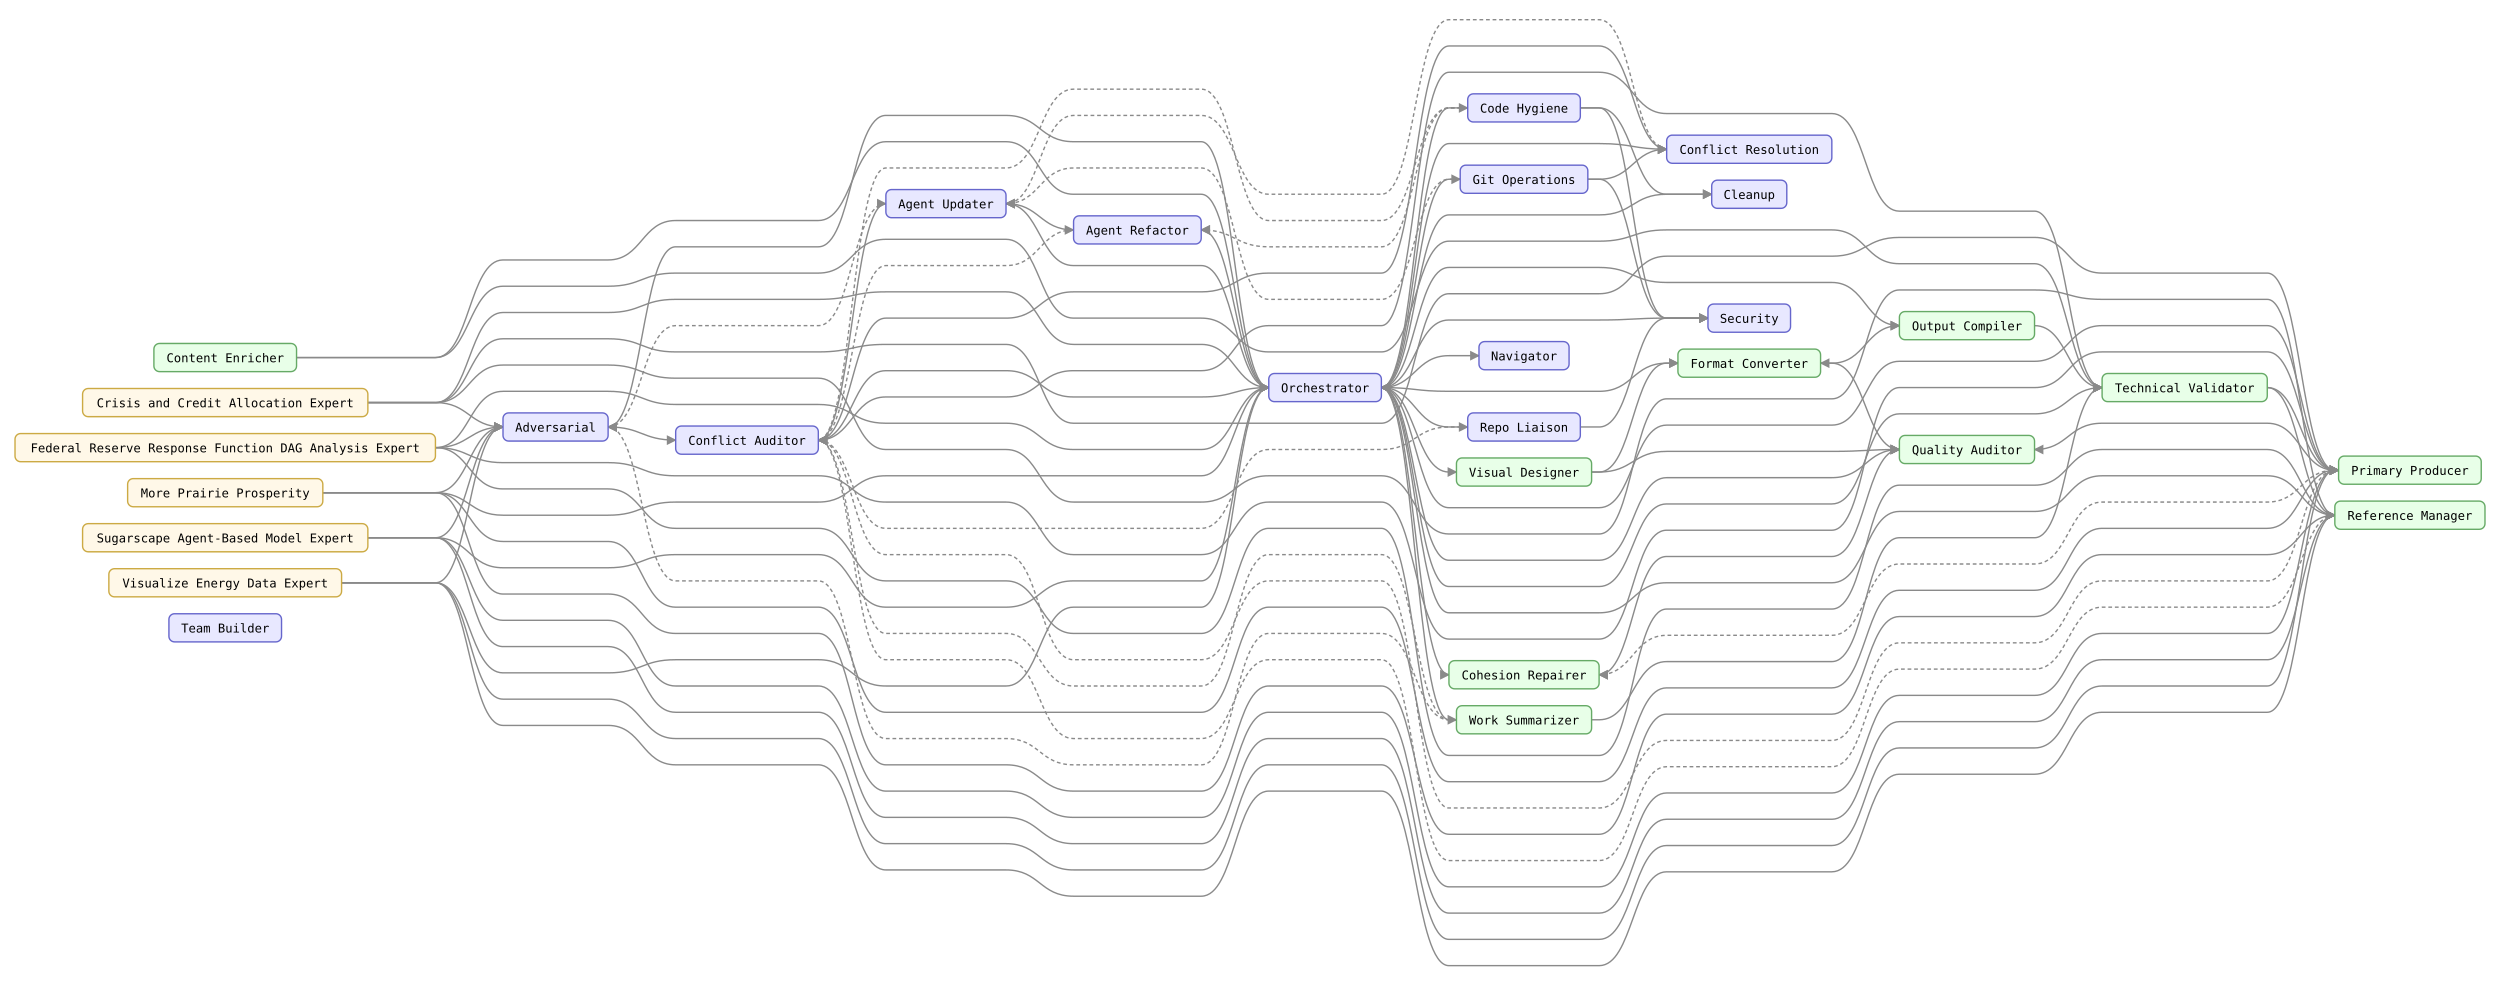
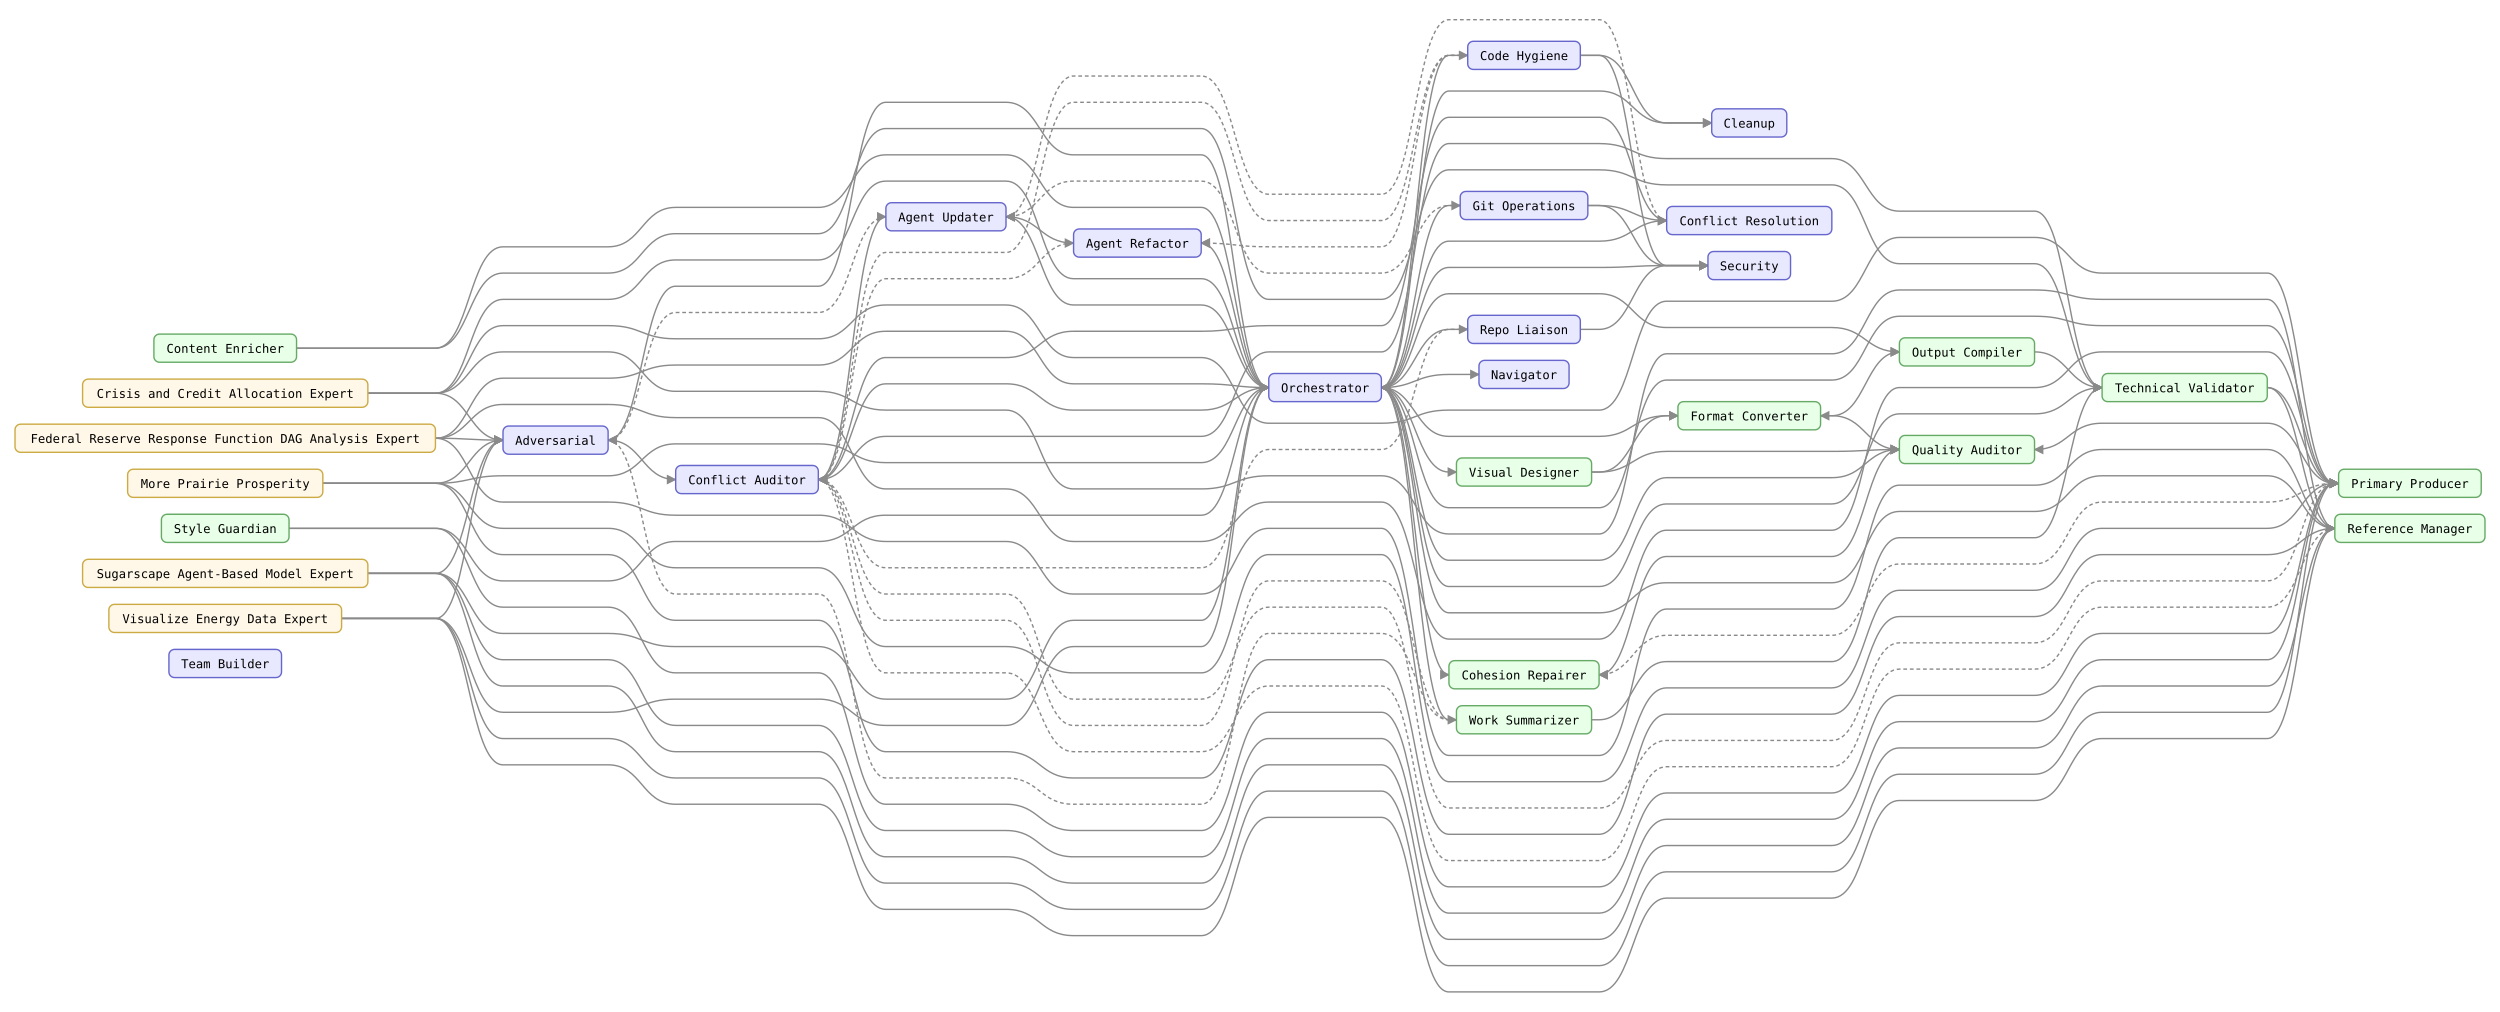
- <svg xmlns="http://www.w3.org/2000/svg" viewBox="0 0 2664 1050" width="2664" height="1050" font-family="monospace">
+ <svg xmlns="http://www.w3.org/2000/svg" viewBox="0 0 2664 1078" width="2664" height="1078" font-family="monospace">
  <defs>
    <marker id="arrow" viewBox="0 0 10 10" refX="9" refY="5" markerWidth="7" markerHeight="7" orient="auto-start-reverse">
      <polygon points="0,0 10,5 0,10" fill="#8a8a8a" />
    </marker>
  </defs>
-   <path d="M648,455 C684,455 684,469 720,469" fill="none" stroke="#8a8a8a" stroke-width="1.5" marker-end="url(#arrow)" />
-   <path d="M648,455 C684,455 684,263 720,263 L872,263 C908,263 908,123 944,123 L1072,123 C1108,123 1108,151 1144,151 L1280,151 C1316,151 1316,413 1352,413" fill="none" stroke="#8a8a8a" stroke-width="1.5" marker-start="url(#arrow)" marker-end="url(#arrow)" />
-   <path d="M1144,245 C1108,245 1108,283 1072,283 L944,283 C908,283 908,469 872,469" fill="none" stroke="#8a8a8a" stroke-width="1.5" stroke-dasharray="4,3" marker-end="url(#arrow)" />
-   <path d="M1280,245 C1316,245 1316,413 1352,413" fill="none" stroke="#8a8a8a" stroke-width="1.5" marker-start="url(#arrow)" marker-end="url(#arrow)" />
-   <path d="M944,217 C908,217 908,347 872,347 L720,347 C684,347 684,455 648,455" fill="none" stroke="#8a8a8a" stroke-width="1.5" stroke-dasharray="4,3" marker-end="url(#arrow)" />
-   <path d="M1072,217 C1108,217 1108,245 1144,245" fill="none" stroke="#8a8a8a" stroke-width="1.5" marker-end="url(#arrow)" />
-   <path d="M944,217 C908,217 908,469 872,469" fill="none" stroke="#8a8a8a" stroke-width="1.5" marker-start="url(#arrow)" marker-end="url(#arrow)" />
-   <path d="M1072,217 C1108,217 1108,283 1144,283 L1280,283 C1316,283 1316,413 1352,413" fill="none" stroke="#8a8a8a" stroke-width="1.5" marker-start="url(#arrow)" marker-end="url(#arrow)" />
-   <path d="M1824,207 L1776,207 C1740,207 1740,229 1704,229 L1544,229 C1508,229 1508,413 1472,413" fill="none" stroke="#8a8a8a" stroke-width="1.5" marker-start="url(#arrow)" marker-end="url(#arrow)" />
-   <path d="M1564,115 L1544,115 C1508,115 1508,263 1472,263 L1352,263 C1316,263 1316,245 1280,245" fill="none" stroke="#8a8a8a" stroke-width="1.5" stroke-dasharray="4,3" marker-end="url(#arrow)" />
-   <path d="M1684,115 L1704,115 C1740,115 1740,207 1776,207 L1824,207" fill="none" stroke="#8a8a8a" stroke-width="1.5" marker-end="url(#arrow)" />
-   <path d="M1564,115 L1544,115 C1508,115 1508,235 1472,235 L1352,235 C1316,235 1316,95 1280,95 L1144,95 C1108,95 1108,179 1072,179 L944,179 C908,179 908,469 872,469" fill="none" stroke="#8a8a8a" stroke-width="1.5" stroke-dasharray="4,3" marker-end="url(#arrow)" />
-   <path d="M1564,115 L1544,115 C1508,115 1508,413 1472,413" fill="none" stroke="#8a8a8a" stroke-width="1.5" marker-start="url(#arrow)" marker-end="url(#arrow)" />
-   <path d="M1684,115 L1704,115 C1740,115 1740,339 1776,339 L1820,339" fill="none" stroke="#8a8a8a" stroke-width="1.5" marker-end="url(#arrow)" />
+   <path d="M648,469 C684,469 684,511 720,511" fill="none" stroke="#8a8a8a" stroke-width="1.5" marker-end="url(#arrow)" />
+   <path d="M648,469 C684,469 684,305 720,305 L872,305 C908,305 908,109 944,109 L1072,109 C1108,109 1108,165 1144,165 L1280,165 C1316,165 1316,413 1352,413" fill="none" stroke="#8a8a8a" stroke-width="1.5" marker-start="url(#arrow)" marker-end="url(#arrow)" />
+   <path d="M1144,259 C1108,259 1108,297 1072,297 L944,297 C908,297 908,511 872,511" fill="none" stroke="#8a8a8a" stroke-width="1.5" stroke-dasharray="4,3" marker-end="url(#arrow)" />
+   <path d="M1280,259 C1316,259 1316,413 1352,413" fill="none" stroke="#8a8a8a" stroke-width="1.5" marker-start="url(#arrow)" marker-end="url(#arrow)" />
+   <path d="M944,231 C908,231 908,333 872,333 L720,333 C684,333 684,469 648,469" fill="none" stroke="#8a8a8a" stroke-width="1.5" stroke-dasharray="4,3" marker-end="url(#arrow)" />
+   <path d="M1072,231 C1108,231 1108,259 1144,259" fill="none" stroke="#8a8a8a" stroke-width="1.5" marker-end="url(#arrow)" />
+   <path d="M944,231 C908,231 908,511 872,511" fill="none" stroke="#8a8a8a" stroke-width="1.5" marker-start="url(#arrow)" marker-end="url(#arrow)" />
+   <path d="M1072,231 C1108,231 1108,325 1144,325 L1280,325 C1316,325 1316,413 1352,413" fill="none" stroke="#8a8a8a" stroke-width="1.5" marker-start="url(#arrow)" marker-end="url(#arrow)" />
+   <path d="M1824,131 L1776,131 C1740,131 1740,97 1704,97 L1544,97 C1508,97 1508,413 1472,413" fill="none" stroke="#8a8a8a" stroke-width="1.5" marker-start="url(#arrow)" marker-end="url(#arrow)" />
+   <path d="M1564,59 L1544,59 C1508,59 1508,263 1472,263 L1352,263 C1316,263 1316,259 1280,259" fill="none" stroke="#8a8a8a" stroke-width="1.5" stroke-dasharray="4,3" marker-end="url(#arrow)" />
+   <path d="M1684,59 L1704,59 C1740,59 1740,131 1776,131 L1824,131" fill="none" stroke="#8a8a8a" stroke-width="1.5" marker-end="url(#arrow)" />
+   <path d="M1564,59 L1544,59 C1508,59 1508,235 1472,235 L1352,235 C1316,235 1316,109 1280,109 L1144,109 C1108,109 1108,269 1072,269 L944,269 C908,269 908,511 872,511" fill="none" stroke="#8a8a8a" stroke-width="1.5" stroke-dasharray="4,3" marker-end="url(#arrow)" />
+   <path d="M1564,59 L1544,59 C1508,59 1508,413 1472,413" fill="none" stroke="#8a8a8a" stroke-width="1.5" marker-start="url(#arrow)" marker-end="url(#arrow)" />
+   <path d="M1684,59 L1704,59 C1740,59 1740,283 1776,283 L1820,283" fill="none" stroke="#8a8a8a" stroke-width="1.5" marker-end="url(#arrow)" />
  <path d="M1544,719 C1508,719 1508,413 1472,413" fill="none" stroke="#8a8a8a" stroke-width="1.5" marker-start="url(#arrow)" marker-end="url(#arrow)" />
  <path d="M1704,719 C1740,719 1740,593 1776,593 L1952,593 C1988,593 1988,479 2024,479" fill="none" stroke="#8a8a8a" stroke-width="1.5" marker-start="url(#arrow)" marker-end="url(#arrow)" />
-   <path d="M872,469 C908,469 908,339 944,339 L1072,339 C1108,339 1108,311 1144,311 L1280,311 C1316,311 1316,291 1352,291 L1472,291 C1508,291 1508,49 1544,49 L1704,49 C1740,49 1740,159 1776,159" fill="none" stroke="#8a8a8a" stroke-width="1.5" marker-end="url(#arrow)" />
-   <path d="M872,469 C908,469 908,395 944,395 L1072,395 C1108,395 1108,423 1144,423 L1280,423 C1316,423 1316,413 1352,413" fill="none" stroke="#8a8a8a" stroke-width="1.5" marker-start="url(#arrow)" marker-end="url(#arrow)" />
-   <path d="M872,469 C908,469 908,423 944,423 L1072,423 C1108,423 1108,395 1144,395 L1280,395 C1316,395 1316,347 1352,347 L1472,347 C1508,347 1508,77 1544,77 L1704,77 C1740,77 1740,121 1776,121 L1952,121 C1988,121 1988,225 2024,225 L2168,225 C2204,225 2204,413 2240,413" fill="none" stroke="#8a8a8a" stroke-width="1.5" marker-start="url(#arrow)" marker-end="url(#arrow)" />
-   <path d="M1776,159 C1740,159 1740,21 1704,21 L1544,21 C1508,21 1508,207 1472,207 L1352,207 C1316,207 1316,123 1280,123 L1144,123 C1108,123 1108,217 1072,217" fill="none" stroke="#8a8a8a" stroke-width="1.5" stroke-dasharray="4,3" marker-end="url(#arrow)" />
-   <path d="M1776,159 C1740,159 1740,153 1704,153 L1544,153 C1508,153 1508,413 1472,413" fill="none" stroke="#8a8a8a" stroke-width="1.5" marker-start="url(#arrow)" marker-end="url(#arrow)" />
-   <path d="M316,381 L464,381 C500,381 500,277 536,277 L648,277 C684,277 684,235 720,235 L872,235 C908,235 908,151 944,151 L1072,151 C1108,151 1108,207 1144,207 L1280,207 C1316,207 1316,413 1352,413" fill="none" stroke="#8a8a8a" stroke-width="1.5" marker-end="url(#arrow)" />
-   <path d="M316,381 L464,381 C500,381 500,305 536,305 L648,305 C684,305 684,291 720,291 L872,291 C908,291 908,255 944,255 L1072,255 C1108,255 1108,339 1144,339 L1280,339 C1316,339 1316,375 1352,375 L1472,375 C1508,375 1508,257 1544,257 L1704,257 C1740,257 1740,245 1776,245 L1952,245 C1988,245 1988,281 2024,281 L2168,281 C2204,281 2204,413 2240,413" fill="none" stroke="#8a8a8a" stroke-width="1.5" marker-end="url(#arrow)" />
-   <path d="M392,429 L464,429 C500,429 500,455 536,455" fill="none" stroke="#8a8a8a" stroke-width="1.5" marker-end="url(#arrow)" />
-   <path d="M392,429 L464,429 C500,429 500,333 536,333 L648,333 C684,333 684,319 720,319 L872,319 C908,319 908,311 944,311 L1072,311 C1108,311 1108,367 1144,367 L1280,367 C1316,367 1316,413 1352,413" fill="none" stroke="#8a8a8a" stroke-width="1.5" marker-end="url(#arrow)" />
-   <path d="M392,429 L464,429 C500,429 500,361 536,361 L648,361 C684,361 684,375 720,375 L872,375 C908,375 908,367 944,367 L1072,367 C1108,367 1108,451 1144,451 L1280,451 L1352,451 L1472,451 C1508,451 1508,313 1544,313 L1704,313 C1740,313 1740,273 1776,273 L1952,273 C1988,273 1988,253 2024,253 L2168,253 C2204,253 2204,291 2240,291 L2416,291 C2452,291 2452,501 2488,501 L2492,501" fill="none" stroke="#8a8a8a" stroke-width="1.5" marker-end="url(#arrow)" />
-   <path d="M392,429 L464,429 C500,429 500,389 536,389 L648,389 C684,389 684,403 720,403 L872,403 C908,403 908,479 944,479 L1072,479 C1108,479 1108,535 1144,535 L1280,535 C1316,535 1316,507 1352,507 L1472,507 C1508,507 1508,569 1544,569 L1704,569 C1740,569 1740,425 1776,425 L1952,425 C1988,425 1988,309 2024,309 L2168,309 C2204,309 2204,319 2240,319 L2416,319 C2452,319 2452,549 2488,549" fill="none" stroke="#8a8a8a" stroke-width="1.5" marker-end="url(#arrow)" />
-   <path d="M464,477 C500,477 500,455 536,455" fill="none" stroke="#8a8a8a" stroke-width="1.5" marker-end="url(#arrow)" />
-   <path d="M464,477 C500,477 500,417 536,417 L648,417 C684,417 684,431 720,431 L872,431 C908,431 908,451 944,451 L1072,451 C1108,451 1108,479 1144,479 L1280,479 C1316,479 1316,413 1352,413" fill="none" stroke="#8a8a8a" stroke-width="1.5" marker-end="url(#arrow)" />
-   <path d="M464,477 C500,477 500,493 536,493 L648,493 C684,493 684,507 720,507 L872,507 C908,507 908,535 944,535 L1072,535 C1108,535 1108,591 1144,591 L1280,591 C1316,591 1316,535 1352,535 L1472,535 C1508,535 1508,681 1544,681 L1704,681 C1740,681 1740,565 1776,565 L1952,565 C1988,565 1988,413 2024,413 L2168,413 C2204,413 2204,375 2240,375 L2416,375 C2452,375 2452,501 2488,501 L2492,501" fill="none" stroke="#8a8a8a" stroke-width="1.5" marker-end="url(#arrow)" />
-   <path d="M464,477 C500,477 500,521 536,521 L648,521 C684,521 684,563 720,563 L872,563 C908,563 908,619 944,619 L1072,619 C1108,619 1108,675 1144,675 L1280,675 C1316,675 1316,563 1352,563 L1472,563 C1508,563 1508,805 1544,805 L1704,805 C1740,805 1740,649 1776,649 L1952,649 C1988,649 1988,517 2024,517 L2168,517 C2204,517 2204,479 2240,479 L2416,479 C2452,479 2452,549 2488,549" fill="none" stroke="#8a8a8a" stroke-width="1.5" marker-end="url(#arrow)" />
-   <path d="M1788,387 L1776,387 C1740,387 1740,417 1704,417 L1544,417 C1508,417 1508,413 1472,413" fill="none" stroke="#8a8a8a" stroke-width="1.5" marker-start="url(#arrow)" marker-end="url(#arrow)" />
-   <path d="M1940,387 L1952,387 C1988,387 1988,347 2024,347" fill="none" stroke="#8a8a8a" stroke-width="1.5" marker-start="url(#arrow)" marker-end="url(#arrow)" />
-   <path d="M1940,387 L1952,387 C1988,387 1988,479 2024,479" fill="none" stroke="#8a8a8a" stroke-width="1.5" marker-end="url(#arrow)" />
-   <path d="M1556,191 L1544,191 C1508,191 1508,319 1472,319 L1352,319 C1316,319 1316,179 1280,179 L1144,179 C1108,179 1108,217 1072,217" fill="none" stroke="#8a8a8a" stroke-width="1.5" stroke-dasharray="4,3" marker-end="url(#arrow)" />
-   <path d="M1692,191 L1704,191 C1740,191 1740,159 1776,159" fill="none" stroke="#8a8a8a" stroke-width="1.5" marker-end="url(#arrow)" />
-   <path d="M1556,191 L1544,191 C1508,191 1508,413 1472,413" fill="none" stroke="#8a8a8a" stroke-width="1.5" marker-start="url(#arrow)" marker-end="url(#arrow)" />
-   <path d="M1692,191 L1704,191 C1740,191 1740,339 1776,339 L1820,339" fill="none" stroke="#8a8a8a" stroke-width="1.5" marker-end="url(#arrow)" />
-   <path d="M1576,379 L1544,379 C1508,379 1508,413 1472,413" fill="none" stroke="#8a8a8a" stroke-width="1.5" marker-start="url(#arrow)" marker-end="url(#arrow)" />
-   <path d="M1472,413 C1508,413 1508,285 1544,285 L1704,285 C1740,285 1740,301 1776,301 L1952,301 C1988,301 1988,347 2024,347" fill="none" stroke="#8a8a8a" stroke-width="1.5" marker-start="url(#arrow)" marker-end="url(#arrow)" />
-   <path d="M1472,413 C1508,413 1508,541 1544,541 L1704,541 C1740,541 1740,453 1776,453 L1952,453 C1988,453 1988,385 2024,385 L2168,385 C2204,385 2204,347 2240,347 L2416,347 C2452,347 2452,501 2488,501 L2492,501" fill="none" stroke="#8a8a8a" stroke-width="1.5" marker-start="url(#arrow)" marker-end="url(#arrow)" />
+   <path d="M872,511 C908,511 908,381 944,381 L1072,381 C1108,381 1108,353 1144,353 L1280,353 C1316,353 1316,347 1352,347 L1472,347 C1508,347 1508,125 1544,125 L1704,125 C1740,125 1740,235 1776,235" fill="none" stroke="#8a8a8a" stroke-width="1.5" marker-end="url(#arrow)" />
+   <path d="M872,511 C908,511 908,409 944,409 L1072,409 C1108,409 1108,437 1144,437 L1280,437 C1316,437 1316,413 1352,413" fill="none" stroke="#8a8a8a" stroke-width="1.5" marker-start="url(#arrow)" marker-end="url(#arrow)" />
+   <path d="M872,511 C908,511 908,465 944,465 L1072,465 L1144,465 L1280,465 C1316,465 1316,375 1352,375 L1472,375 C1508,375 1508,153 1544,153 L1704,153 C1740,153 1740,169 1776,169 L1952,169 C1988,169 1988,225 2024,225 L2168,225 C2204,225 2204,413 2240,413" fill="none" stroke="#8a8a8a" stroke-width="1.5" marker-start="url(#arrow)" marker-end="url(#arrow)" />
+   <path d="M1776,235 C1740,235 1740,21 1704,21 L1544,21 C1508,21 1508,207 1472,207 L1352,207 C1316,207 1316,81 1280,81 L1144,81 C1108,81 1108,231 1072,231" fill="none" stroke="#8a8a8a" stroke-width="1.5" stroke-dasharray="4,3" marker-end="url(#arrow)" />
+   <path d="M1776,235 C1740,235 1740,257 1704,257 L1544,257 C1508,257 1508,413 1472,413" fill="none" stroke="#8a8a8a" stroke-width="1.5" marker-start="url(#arrow)" marker-end="url(#arrow)" />
+   <path d="M316,371 L464,371 C500,371 500,263 536,263 L648,263 C684,263 684,221 720,221 L872,221 C908,221 908,165 944,165 L1072,165 C1108,165 1108,221 1144,221 L1280,221 C1316,221 1316,413 1352,413" fill="none" stroke="#8a8a8a" stroke-width="1.5" marker-end="url(#arrow)" />
+   <path d="M316,371 L464,371 C500,371 500,291 536,291 L648,291 C684,291 684,249 720,249 L872,249 C908,249 908,137 944,137 L1072,137 L1144,137 L1280,137 C1316,137 1316,319 1352,319 L1472,319 C1508,319 1508,181 1544,181 L1704,181 C1740,181 1740,197 1776,197 L1952,197 C1988,197 1988,281 2024,281 L2168,281 C2204,281 2204,413 2240,413" fill="none" stroke="#8a8a8a" stroke-width="1.5" marker-end="url(#arrow)" />
+   <path d="M392,419 L464,419 C500,419 500,469 536,469" fill="none" stroke="#8a8a8a" stroke-width="1.5" marker-end="url(#arrow)" />
+   <path d="M392,419 L464,419 C500,419 500,319 536,319 L648,319 C684,319 684,277 720,277 L872,277 C908,277 908,193 944,193 L1072,193 C1108,193 1108,297 1144,297 L1280,297 C1316,297 1316,413 1352,413" fill="none" stroke="#8a8a8a" stroke-width="1.5" marker-end="url(#arrow)" />
+   <path d="M392,419 L464,419 C500,419 500,347 536,347 L648,347 C684,347 684,361 720,361 L872,361 C908,361 908,325 944,325 L1072,325 C1108,325 1108,381 1144,381 L1280,381 C1316,381 1316,451 1352,451 L1472,451 C1508,451 1508,437 1544,437 L1704,437 C1740,437 1740,321 1776,321 L1952,321 C1988,321 1988,253 2024,253 L2168,253 C2204,253 2204,291 2240,291 L2416,291 C2452,291 2452,515 2488,515 L2492,515" fill="none" stroke="#8a8a8a" stroke-width="1.5" marker-end="url(#arrow)" />
+   <path d="M392,419 L464,419 C500,419 500,375 536,375 L648,375 C684,375 684,417 720,417 L872,417 C908,417 908,437 944,437 L1072,437 C1108,437 1108,521 1144,521 L1280,521 C1316,521 1316,507 1352,507 L1472,507 C1508,507 1508,569 1544,569 L1704,569 C1740,569 1740,377 1776,377 L1952,377 C1988,377 1988,309 2024,309 L2168,309 C2204,309 2204,319 2240,319 L2416,319 C2452,319 2452,563 2488,563" fill="none" stroke="#8a8a8a" stroke-width="1.5" marker-end="url(#arrow)" />
+   <path d="M464,467 C500,467 500,469 536,469" fill="none" stroke="#8a8a8a" stroke-width="1.5" marker-end="url(#arrow)" />
+   <path d="M464,467 C500,467 500,403 536,403 L648,403 C684,403 684,389 720,389 L872,389 C908,389 908,353 944,353 L1072,353 C1108,353 1108,409 1144,409 L1280,409 C1316,409 1316,413 1352,413" fill="none" stroke="#8a8a8a" stroke-width="1.5" marker-end="url(#arrow)" />
+   <path d="M464,467 C500,467 500,431 536,431 L648,431 C684,431 684,445 720,445 L872,445 C908,445 908,521 944,521 L1072,521 C1108,521 1108,577 1144,577 L1280,577 C1316,577 1316,535 1352,535 L1472,535 C1508,535 1508,681 1544,681 L1704,681 C1740,681 1740,565 1776,565 L1952,565 C1988,565 1988,413 2024,413 L2168,413 C2204,413 2204,375 2240,375 L2416,375 C2452,375 2452,515 2488,515 L2492,515" fill="none" stroke="#8a8a8a" stroke-width="1.5" marker-end="url(#arrow)" />
+   <path d="M464,467 C500,467 500,535 536,535 L648,535 C684,535 684,549 720,549 L872,549 C908,549 908,577 944,577 L1072,577 C1108,577 1108,633 1144,633 L1280,633 C1316,633 1316,563 1352,563 L1472,563 C1508,563 1508,805 1544,805 L1704,805 C1740,805 1740,649 1776,649 L1952,649 C1988,649 1988,517 2024,517 L2168,517 C2204,517 2204,479 2240,479 L2416,479 C2452,479 2452,563 2488,563" fill="none" stroke="#8a8a8a" stroke-width="1.5" marker-end="url(#arrow)" />
+   <path d="M1788,443 L1776,443 C1740,443 1740,465 1704,465 L1544,465 C1508,465 1508,413 1472,413" fill="none" stroke="#8a8a8a" stroke-width="1.5" marker-start="url(#arrow)" marker-end="url(#arrow)" />
+   <path d="M1940,443 L1952,443 C1988,443 1988,375 2024,375" fill="none" stroke="#8a8a8a" stroke-width="1.5" marker-start="url(#arrow)" marker-end="url(#arrow)" />
+   <path d="M1940,443 L1952,443 C1988,443 1988,479 2024,479" fill="none" stroke="#8a8a8a" stroke-width="1.5" marker-end="url(#arrow)" />
+   <path d="M1556,219 L1544,219 C1508,219 1508,291 1472,291 L1352,291 C1316,291 1316,193 1280,193 L1144,193 C1108,193 1108,231 1072,231" fill="none" stroke="#8a8a8a" stroke-width="1.5" stroke-dasharray="4,3" marker-end="url(#arrow)" />
+   <path d="M1692,219 L1704,219 C1740,219 1740,235 1776,235" fill="none" stroke="#8a8a8a" stroke-width="1.5" marker-end="url(#arrow)" />
+   <path d="M1556,219 L1544,219 C1508,219 1508,413 1472,413" fill="none" stroke="#8a8a8a" stroke-width="1.5" marker-start="url(#arrow)" marker-end="url(#arrow)" />
+   <path d="M1692,219 L1704,219 C1740,219 1740,283 1776,283 L1820,283" fill="none" stroke="#8a8a8a" stroke-width="1.5" marker-end="url(#arrow)" />
+   <path d="M1576,399 L1544,399 C1508,399 1508,413 1472,413" fill="none" stroke="#8a8a8a" stroke-width="1.5" marker-start="url(#arrow)" marker-end="url(#arrow)" />
+   <path d="M1472,413 C1508,413 1508,313 1544,313 L1704,313 C1740,313 1740,349 1776,349 L1952,349 C1988,349 1988,375 2024,375" fill="none" stroke="#8a8a8a" stroke-width="1.5" marker-start="url(#arrow)" marker-end="url(#arrow)" />
+   <path d="M1472,413 C1508,413 1508,541 1544,541 L1704,541 C1740,541 1740,405 1776,405 L1952,405 C1988,405 1988,337 2024,337 L2168,337 C2204,337 2204,347 2240,347 L2416,347 C2452,347 2452,515 2488,515 L2492,515" fill="none" stroke="#8a8a8a" stroke-width="1.5" marker-start="url(#arrow)" marker-end="url(#arrow)" />
  <path d="M1472,413 C1508,413 1508,597 1544,597 L1704,597 C1740,597 1740,509 1776,509 L1952,509 C1988,509 1988,479 2024,479" fill="none" stroke="#8a8a8a" stroke-width="1.5" marker-start="url(#arrow)" marker-end="url(#arrow)" />
-   <path d="M1472,413 C1508,413 1508,653 1544,653 L1704,653 C1740,653 1740,621 1776,621 L1952,621 C1988,621 1988,545 2024,545 L2168,545 C2204,545 2204,507 2240,507 L2416,507 C2452,507 2452,549 2488,549" fill="none" stroke="#8a8a8a" stroke-width="1.5" marker-start="url(#arrow)" marker-end="url(#arrow)" />
-   <path d="M1472,413 C1508,413 1508,455 1544,455 L1564,455" fill="none" stroke="#8a8a8a" stroke-width="1.5" marker-start="url(#arrow)" marker-end="url(#arrow)" />
-   <path d="M1472,413 C1508,413 1508,341 1544,341 L1704,341 C1740,341 1740,339 1776,339 L1820,339" fill="none" stroke="#8a8a8a" stroke-width="1.5" marker-start="url(#arrow)" marker-end="url(#arrow)" />
+   <path d="M1472,413 C1508,413 1508,653 1544,653 L1704,653 C1740,653 1740,621 1776,621 L1952,621 C1988,621 1988,545 2024,545 L2168,545 C2204,545 2204,507 2240,507 L2416,507 C2452,507 2452,563 2488,563" fill="none" stroke="#8a8a8a" stroke-width="1.5" marker-start="url(#arrow)" marker-end="url(#arrow)" />
+   <path d="M1472,413 C1508,413 1508,351 1544,351 L1564,351" fill="none" stroke="#8a8a8a" stroke-width="1.5" marker-start="url(#arrow)" marker-end="url(#arrow)" />
+   <path d="M1472,413 C1508,413 1508,285 1544,285 L1704,285 C1740,285 1740,283 1776,283 L1820,283" fill="none" stroke="#8a8a8a" stroke-width="1.5" marker-start="url(#arrow)" marker-end="url(#arrow)" />
  <path d="M1472,413 C1508,413 1508,625 1544,625 L1704,625 C1740,625 1740,537 1776,537 L1952,537 C1988,537 1988,441 2024,441 L2168,441 C2204,441 2204,413 2240,413" fill="none" stroke="#8a8a8a" stroke-width="1.5" marker-start="url(#arrow)" marker-end="url(#arrow)" />
  <path d="M1472,413 C1508,413 1508,503 1544,503 L1552,503" fill="none" stroke="#8a8a8a" stroke-width="1.5" marker-start="url(#arrow)" marker-end="url(#arrow)" />
  <path d="M1472,413 C1508,413 1508,767 1544,767 L1552,767" fill="none" stroke="#8a8a8a" stroke-width="1.5" marker-start="url(#arrow)" marker-end="url(#arrow)" />
-   <path d="M2168,347 C2204,347 2204,413 2240,413" fill="none" stroke="#8a8a8a" stroke-width="1.5" marker-end="url(#arrow)" />
-   <path d="M344,525 L464,525 C500,525 500,455 536,455" fill="none" stroke="#8a8a8a" stroke-width="1.5" marker-end="url(#arrow)" />
-   <path d="M344,525 L464,525 C500,525 500,549 536,549 L648,549 C684,549 684,535 720,535 L872,535 C908,535 908,507 944,507 L1072,507 L1144,507 L1280,507 C1316,507 1316,413 1352,413" fill="none" stroke="#8a8a8a" stroke-width="1.5" marker-end="url(#arrow)" />
-   <path d="M344,525 L464,525 C500,525 500,577 536,577 L648,577 C684,577 684,647 720,647 L872,647 C908,647 908,759 944,759 L1072,759 L1144,759 L1280,759 C1316,759 1316,647 1352,647 L1472,647 C1508,647 1508,833 1544,833 L1704,833 C1740,833 1740,733 1776,733 L1952,733 C1988,733 1988,629 2024,629 L2168,629 C2204,629 2204,563 2240,563 L2416,563 C2452,563 2452,501 2488,501 L2492,501" fill="none" stroke="#8a8a8a" stroke-width="1.5" marker-end="url(#arrow)" />
-   <path d="M344,525 L464,525 C500,525 500,633 536,633 L648,633 C684,633 684,675 720,675 L872,675 C908,675 908,815 944,815 L1072,815 C1108,815 1108,843 1144,843 L1280,843 C1316,843 1316,731 1352,731 L1472,731 C1508,731 1508,889 1544,889 L1704,889 C1740,889 1740,761 1776,761 L1952,761 C1988,761 1988,657 2024,657 L2168,657 C2204,657 2204,591 2240,591 L2416,591 C2452,591 2452,549 2488,549" fill="none" stroke="#8a8a8a" stroke-width="1.5" marker-end="url(#arrow)" />
-   <path d="M2492,501 L2488,501 C2452,501 2452,535 2416,535 L2240,535 C2204,535 2204,601 2168,601 L2024,601 C1988,601 1988,677 1952,677 L1776,677 C1740,677 1740,719 1704,719" fill="none" stroke="#8a8a8a" stroke-width="1.5" stroke-dasharray="4,3" marker-end="url(#arrow)" />
-   <path d="M2492,501 L2488,501 C2452,501 2452,619 2416,619 L2240,619 C2204,619 2204,685 2168,685 L2024,685 C1988,685 1988,789 1952,789 L1776,789 C1740,789 1740,861 1704,861 L1544,861 C1508,861 1508,619 1472,619 L1352,619 C1316,619 1316,703 1280,703 L1144,703 C1108,703 1108,591 1072,591 L944,591 C908,591 908,469 872,469" fill="none" stroke="#8a8a8a" stroke-width="1.5" stroke-dasharray="4,3" marker-end="url(#arrow)" />
-   <path d="M2492,501 L2488,501 C2452,501 2452,451 2416,451 L2240,451 C2204,451 2204,479 2168,479" fill="none" stroke="#8a8a8a" stroke-width="1.5" marker-start="url(#arrow)" marker-end="url(#arrow)" />
-   <path d="M2488,549 C2452,549 2452,647 2416,647 L2240,647 C2204,647 2204,713 2168,713 L2024,713 C1988,713 1988,817 1952,817 L1776,817 C1740,817 1740,917 1704,917 L1544,917 C1508,917 1508,703 1472,703 L1352,703 C1316,703 1316,787 1280,787 L1144,787 C1108,787 1108,703 1072,703 L944,703 C908,703 908,469 872,469" fill="none" stroke="#8a8a8a" stroke-width="1.5" stroke-dasharray="4,3" marker-end="url(#arrow)" />
-   <path d="M1564,455 L1544,455 C1508,455 1508,479 1472,479 L1352,479 C1316,479 1316,563 1280,563 L1144,563 L1072,563 L944,563 C908,563 908,469 872,469" fill="none" stroke="#8a8a8a" stroke-width="1.5" stroke-dasharray="4,3" marker-end="url(#arrow)" />
-   <path d="M1684,455 L1704,455 C1740,455 1740,339 1776,339 L1820,339" fill="none" stroke="#8a8a8a" stroke-width="1.5" marker-end="url(#arrow)" />
-   <path d="M392,573 L464,573 C500,573 500,455 536,455" fill="none" stroke="#8a8a8a" stroke-width="1.5" marker-end="url(#arrow)" />
-   <path d="M392,573 L464,573 C500,573 500,605 536,605 L648,605 C684,605 684,591 720,591 L872,591 C908,591 908,647 944,647 L1072,647 C1108,647 1108,619 1144,619 L1280,619 C1316,619 1316,413 1352,413" fill="none" stroke="#8a8a8a" stroke-width="1.5" marker-end="url(#arrow)" />
-   <path d="M392,573 L464,573 C500,573 500,661 536,661 L648,661 C684,661 684,731 720,731 L872,731 C908,731 908,843 944,843 L1072,843 C1108,843 1108,871 1144,871 L1280,871 C1316,871 1316,759 1352,759 L1472,759 C1508,759 1508,945 1544,945 L1704,945 C1740,945 1740,845 1776,845 L1952,845 C1988,845 1988,741 2024,741 L2168,741 C2204,741 2204,675 2240,675 L2416,675 C2452,675 2452,501 2488,501 L2492,501" fill="none" stroke="#8a8a8a" stroke-width="1.5" marker-end="url(#arrow)" />
-   <path d="M392,573 L464,573 C500,573 500,689 536,689 L648,689 C684,689 684,759 720,759 L872,759 C908,759 908,871 944,871 L1072,871 C1108,871 1108,899 1144,899 L1280,899 C1316,899 1316,787 1352,787 L1472,787 C1508,787 1508,973 1544,973 L1704,973 C1740,973 1740,873 1776,873 L1952,873 C1988,873 1988,769 2024,769 L2168,769 C2204,769 2204,703 2240,703 L2416,703 C2452,703 2452,549 2488,549" fill="none" stroke="#8a8a8a" stroke-width="1.5" marker-end="url(#arrow)" />
-   <path d="M2416,413 C2452,413 2452,501 2488,501 L2492,501" fill="none" stroke="#8a8a8a" stroke-width="1.5" marker-end="url(#arrow)" />
-   <path d="M2416,413 C2452,413 2452,549 2488,549" fill="none" stroke="#8a8a8a" stroke-width="1.5" marker-end="url(#arrow)" />
-   <path d="M1696,503 L1704,503 C1740,503 1740,387 1776,387 L1788,387" fill="none" stroke="#8a8a8a" stroke-width="1.5" marker-end="url(#arrow)" />
+   <path d="M2168,375 C2204,375 2204,413 2240,413" fill="none" stroke="#8a8a8a" stroke-width="1.5" marker-end="url(#arrow)" />
+   <path d="M344,515 L464,515 C500,515 500,469 536,469" fill="none" stroke="#8a8a8a" stroke-width="1.5" marker-end="url(#arrow)" />
+   <path d="M344,515 L464,515 C500,515 500,507 536,507 L648,507 C684,507 684,473 720,473 L872,473 C908,473 908,493 944,493 L1072,493 L1144,493 L1280,493 C1316,493 1316,413 1352,413" fill="none" stroke="#8a8a8a" stroke-width="1.5" marker-end="url(#arrow)" />
+   <path d="M344,515 L464,515 C500,515 500,563 536,563 L648,563 C684,563 684,605 720,605 L872,605 C908,605 908,689 944,689 L1072,689 C1108,689 1108,717 1144,717 L1280,717 C1316,717 1316,591 1352,591 L1472,591 C1508,591 1508,833 1544,833 L1704,833 C1740,833 1740,733 1776,733 L1952,733 C1988,733 1988,629 2024,629 L2168,629 C2204,629 2204,563 2240,563 L2416,563 C2452,563 2452,515 2488,515 L2492,515" fill="none" stroke="#8a8a8a" stroke-width="1.5" marker-end="url(#arrow)" />
+   <path d="M344,515 L464,515 C500,515 500,591 536,591 L648,591 C684,591 684,661 720,661 L872,661 C908,661 908,801 944,801 L1072,801 C1108,801 1108,829 1144,829 L1280,829 C1316,829 1316,703 1352,703 L1472,703 C1508,703 1508,889 1544,889 L1704,889 C1740,889 1740,761 1776,761 L1952,761 C1988,761 1988,657 2024,657 L2168,657 C2204,657 2204,591 2240,591 L2416,591 C2452,591 2452,563 2488,563" fill="none" stroke="#8a8a8a" stroke-width="1.5" marker-end="url(#arrow)" />
+   <path d="M2492,515 L2488,515 C2452,515 2452,535 2416,535 L2240,535 C2204,535 2204,601 2168,601 L2024,601 C1988,601 1988,677 1952,677 L1776,677 C1740,677 1740,719 1704,719" fill="none" stroke="#8a8a8a" stroke-width="1.5" stroke-dasharray="4,3" marker-end="url(#arrow)" />
+   <path d="M2492,515 L2488,515 C2452,515 2452,619 2416,619 L2240,619 C2204,619 2204,685 2168,685 L2024,685 C1988,685 1988,789 1952,789 L1776,789 C1740,789 1740,861 1704,861 L1544,861 C1508,861 1508,647 1472,647 L1352,647 C1316,647 1316,745 1280,745 L1144,745 C1108,745 1108,633 1072,633 L944,633 C908,633 908,511 872,511" fill="none" stroke="#8a8a8a" stroke-width="1.5" stroke-dasharray="4,3" marker-end="url(#arrow)" />
+   <path d="M2492,515 L2488,515 C2452,515 2452,451 2416,451 L2240,451 C2204,451 2204,479 2168,479" fill="none" stroke="#8a8a8a" stroke-width="1.5" marker-start="url(#arrow)" marker-end="url(#arrow)" />
+   <path d="M2488,563 C2452,563 2452,647 2416,647 L2240,647 C2204,647 2204,713 2168,713 L2024,713 C1988,713 1988,817 1952,817 L1776,817 C1740,817 1740,917 1704,917 L1544,917 C1508,917 1508,731 1472,731 L1352,731 C1316,731 1316,801 1280,801 L1144,801 C1108,801 1108,717 1072,717 L944,717 C908,717 908,511 872,511" fill="none" stroke="#8a8a8a" stroke-width="1.5" stroke-dasharray="4,3" marker-end="url(#arrow)" />
+   <path d="M1564,351 L1544,351 C1508,351 1508,479 1472,479 L1352,479 C1316,479 1316,605 1280,605 L1144,605 L1072,605 L944,605 C908,605 908,511 872,511" fill="none" stroke="#8a8a8a" stroke-width="1.5" stroke-dasharray="4,3" marker-end="url(#arrow)" />
+   <path d="M1684,351 L1704,351 C1740,351 1740,283 1776,283 L1820,283" fill="none" stroke="#8a8a8a" stroke-width="1.5" marker-end="url(#arrow)" />
+   <path d="M308,563 L464,563 C500,563 500,619 536,619 L648,619 C684,619 684,577 720,577 L872,577 C908,577 908,549 944,549 L1072,549 L1144,549 L1280,549 C1316,549 1316,413 1352,413" fill="none" stroke="#8a8a8a" stroke-width="1.5" marker-end="url(#arrow)" />
+   <path d="M308,563 L464,563 C500,563 500,647 536,647 L648,647 C684,647 684,717 720,717 L872,717 C908,717 908,857 944,857 L1072,857 C1108,857 1108,885 1144,885 L1280,885 C1316,885 1316,759 1352,759 L1472,759 C1508,759 1508,945 1544,945 L1704,945 C1740,945 1740,845 1776,845 L1952,845 C1988,845 1988,741 2024,741 L2168,741 C2204,741 2204,675 2240,675 L2416,675 C2452,675 2452,515 2488,515 L2492,515" fill="none" stroke="#8a8a8a" stroke-width="1.5" marker-end="url(#arrow)" />
+   <path d="M392,611 L464,611 C500,611 500,469 536,469" fill="none" stroke="#8a8a8a" stroke-width="1.5" marker-end="url(#arrow)" />
+   <path d="M392,611 L464,611 C500,611 500,675 536,675 L648,675 C684,675 684,689 720,689 L872,689 C908,689 908,745 944,745 L1072,745 C1108,745 1108,661 1144,661 L1280,661 C1316,661 1316,413 1352,413" fill="none" stroke="#8a8a8a" stroke-width="1.5" marker-end="url(#arrow)" />
+   <path d="M392,611 L464,611 C500,611 500,703 536,703 L648,703 C684,703 684,773 720,773 L872,773 C908,773 908,885 944,885 L1072,885 C1108,885 1108,913 1144,913 L1280,913 C1316,913 1316,787 1352,787 L1472,787 C1508,787 1508,973 1544,973 L1704,973 C1740,973 1740,873 1776,873 L1952,873 C1988,873 1988,769 2024,769 L2168,769 C2204,769 2204,703 2240,703 L2416,703 C2452,703 2452,515 2488,515 L2492,515" fill="none" stroke="#8a8a8a" stroke-width="1.5" marker-end="url(#arrow)" />
+   <path d="M392,611 L464,611 C500,611 500,731 536,731 L648,731 C684,731 684,801 720,801 L872,801 C908,801 908,913 944,913 L1072,913 C1108,913 1108,941 1144,941 L1280,941 C1316,941 1316,815 1352,815 L1472,815 C1508,815 1508,1001 1544,1001 L1704,1001 C1740,1001 1740,901 1776,901 L1952,901 C1988,901 1988,797 2024,797 L2168,797 C2204,797 2204,731 2240,731 L2416,731 C2452,731 2452,563 2488,563" fill="none" stroke="#8a8a8a" stroke-width="1.5" marker-end="url(#arrow)" />
+   <path d="M2416,413 C2452,413 2452,515 2488,515 L2492,515" fill="none" stroke="#8a8a8a" stroke-width="1.5" marker-end="url(#arrow)" />
+   <path d="M2416,413 C2452,413 2452,563 2488,563" fill="none" stroke="#8a8a8a" stroke-width="1.5" marker-end="url(#arrow)" />
+   <path d="M1696,503 L1704,503 C1740,503 1740,443 1776,443 L1788,443" fill="none" stroke="#8a8a8a" stroke-width="1.5" marker-end="url(#arrow)" />
  <path d="M1696,503 L1704,503 C1740,503 1740,481 1776,481 L1952,481 C1988,481 1988,479 2024,479" fill="none" stroke="#8a8a8a" stroke-width="1.5" marker-end="url(#arrow)" />
-   <path d="M364,621 L464,621 C500,621 500,455 536,455" fill="none" stroke="#8a8a8a" stroke-width="1.5" marker-end="url(#arrow)" />
-   <path d="M364,621 L464,621 C500,621 500,717 536,717 L648,717 C684,717 684,703 720,703 L872,703 C908,703 908,731 944,731 L1072,731 C1108,731 1108,647 1144,647 L1280,647 C1316,647 1316,413 1352,413" fill="none" stroke="#8a8a8a" stroke-width="1.5" marker-end="url(#arrow)" />
-   <path d="M364,621 L464,621 C500,621 500,745 536,745 L648,745 C684,745 684,787 720,787 L872,787 C908,787 908,899 944,899 L1072,899 C1108,899 1108,927 1144,927 L1280,927 C1316,927 1316,815 1352,815 L1472,815 C1508,815 1508,1001 1544,1001 L1704,1001 C1740,1001 1740,901 1776,901 L1952,901 C1988,901 1988,797 2024,797 L2168,797 C2204,797 2204,731 2240,731 L2416,731 C2452,731 2452,501 2488,501 L2492,501" fill="none" stroke="#8a8a8a" stroke-width="1.5" marker-end="url(#arrow)" />
-   <path d="M364,621 L464,621 C500,621 500,773 536,773 L648,773 C684,773 684,815 720,815 L872,815 C908,815 908,927 944,927 L1072,927 C1108,927 1108,955 1144,955 L1280,955 C1316,955 1316,843 1352,843 L1472,843 C1508,843 1508,1029 1544,1029 L1704,1029 C1740,1029 1740,929 1776,929 L1952,929 C1988,929 1988,825 2024,825 L2168,825 C2204,825 2204,759 2240,759 L2416,759 C2452,759 2452,549 2488,549" fill="none" stroke="#8a8a8a" stroke-width="1.5" marker-end="url(#arrow)" />
-   <path d="M1552,767 L1544,767 C1508,767 1508,675 1472,675 L1352,675 C1316,675 1316,815 1280,815 L1144,815 C1108,815 1108,787 1072,787 L944,787 C908,787 908,619 872,619 L720,619 C684,619 684,455 648,455" fill="none" stroke="#8a8a8a" stroke-width="1.5" stroke-dasharray="4,3" marker-end="url(#arrow)" />
-   <path d="M1552,767 L1544,767 C1508,767 1508,591 1472,591 L1352,591 C1316,591 1316,731 1280,731 L1144,731 C1108,731 1108,675 1072,675 L944,675 C908,675 908,469 872,469" fill="none" stroke="#8a8a8a" stroke-width="1.5" stroke-dasharray="4,3" marker-end="url(#arrow)" />
+   <path d="M364,659 L464,659 C500,659 500,469 536,469" fill="none" stroke="#8a8a8a" stroke-width="1.5" marker-end="url(#arrow)" />
+   <path d="M364,659 L464,659 C500,659 500,759 536,759 L648,759 C684,759 684,745 720,745 L872,745 C908,745 908,773 944,773 L1072,773 C1108,773 1108,689 1144,689 L1280,689 C1316,689 1316,413 1352,413" fill="none" stroke="#8a8a8a" stroke-width="1.5" marker-end="url(#arrow)" />
+   <path d="M364,659 L464,659 C500,659 500,787 536,787 L648,787 C684,787 684,829 720,829 L872,829 C908,829 908,941 944,941 L1072,941 C1108,941 1108,969 1144,969 L1280,969 C1316,969 1316,843 1352,843 L1472,843 C1508,843 1508,1029 1544,1029 L1704,1029 C1740,1029 1740,929 1776,929 L1952,929 C1988,929 1988,825 2024,825 L2168,825 C2204,825 2204,759 2240,759 L2416,759 C2452,759 2452,515 2488,515 L2492,515" fill="none" stroke="#8a8a8a" stroke-width="1.5" marker-end="url(#arrow)" />
+   <path d="M364,659 L464,659 C500,659 500,815 536,815 L648,815 C684,815 684,857 720,857 L872,857 C908,857 908,969 944,969 L1072,969 C1108,969 1108,997 1144,997 L1280,997 C1316,997 1316,871 1352,871 L1472,871 C1508,871 1508,1057 1544,1057 L1704,1057 C1740,1057 1740,957 1776,957 L1952,957 C1988,957 1988,853 2024,853 L2168,853 C2204,853 2204,787 2240,787 L2416,787 C2452,787 2452,563 2488,563" fill="none" stroke="#8a8a8a" stroke-width="1.5" marker-end="url(#arrow)" />
+   <path d="M1552,767 L1544,767 C1508,767 1508,675 1472,675 L1352,675 C1316,675 1316,857 1280,857 L1144,857 C1108,857 1108,829 1072,829 L944,829 C908,829 908,633 872,633 L720,633 C684,633 684,469 648,469" fill="none" stroke="#8a8a8a" stroke-width="1.5" stroke-dasharray="4,3" marker-end="url(#arrow)" />
+   <path d="M1552,767 L1544,767 C1508,767 1508,619 1472,619 L1352,619 C1316,619 1316,773 1280,773 L1144,773 C1108,773 1108,661 1072,661 L944,661 C908,661 908,511 872,511" fill="none" stroke="#8a8a8a" stroke-width="1.5" stroke-dasharray="4,3" marker-end="url(#arrow)" />
  <path d="M1696,767 L1704,767 C1740,767 1740,705 1776,705 L1952,705 C1988,705 1988,573 2024,573 L2168,573 C2204,573 2204,413 2240,413" fill="none" stroke="#8a8a8a" stroke-width="1.5" marker-end="url(#arrow)" />
-   <rect x="536" y="440" width="112" height="30" rx="6" fill="#e8e8ff" stroke="#6666cc" stroke-width="1.5" />
-   <text x="592" y="460" font-size="13" text-anchor="middle" fill="#000000">Adversarial</text>
-   <rect x="1144" y="230" width="136" height="30" rx="6" fill="#e8e8ff" stroke="#6666cc" stroke-width="1.5" />
-   <text x="1212" y="250" font-size="13" text-anchor="middle" fill="#000000">Agent Refactor</text>
-   <rect x="944" y="202" width="128" height="30" rx="6" fill="#e8e8ff" stroke="#6666cc" stroke-width="1.5" />
-   <text x="1008" y="222" font-size="13" text-anchor="middle" fill="#000000">Agent Updater</text>
-   <rect x="1824" y="192" width="80" height="30" rx="6" fill="#e8e8ff" stroke="#6666cc" stroke-width="1.5" />
-   <text x="1864" y="212" font-size="13" text-anchor="middle" fill="#000000">Cleanup</text>
-   <rect x="1564" y="100" width="120" height="30" rx="6" fill="#e8e8ff" stroke="#6666cc" stroke-width="1.5" />
-   <text x="1624" y="120" font-size="13" text-anchor="middle" fill="#000000">Code Hygiene</text>
+   <rect x="536" y="454" width="112" height="30" rx="6" fill="#e8e8ff" stroke="#6666cc" stroke-width="1.5" />
+   <text x="592" y="474" font-size="13" text-anchor="middle" fill="#000000">Adversarial</text>
+   <rect x="1144" y="244" width="136" height="30" rx="6" fill="#e8e8ff" stroke="#6666cc" stroke-width="1.5" />
+   <text x="1212" y="264" font-size="13" text-anchor="middle" fill="#000000">Agent Refactor</text>
+   <rect x="944" y="216" width="128" height="30" rx="6" fill="#e8e8ff" stroke="#6666cc" stroke-width="1.5" />
+   <text x="1008" y="236" font-size="13" text-anchor="middle" fill="#000000">Agent Updater</text>
+   <rect x="1824" y="116" width="80" height="30" rx="6" fill="#e8e8ff" stroke="#6666cc" stroke-width="1.5" />
+   <text x="1864" y="136" font-size="13" text-anchor="middle" fill="#000000">Cleanup</text>
+   <rect x="1564" y="44" width="120" height="30" rx="6" fill="#e8e8ff" stroke="#6666cc" stroke-width="1.5" />
+   <text x="1624" y="64" font-size="13" text-anchor="middle" fill="#000000">Code Hygiene</text>
  <rect x="1544" y="704" width="160" height="30" rx="6" fill="#e8ffe8" stroke="#66aa66" stroke-width="1.5" />
  <text x="1624" y="724" font-size="13" text-anchor="middle" fill="#000000">Cohesion Repairer</text>
-   <rect x="720" y="454" width="152" height="30" rx="6" fill="#e8e8ff" stroke="#6666cc" stroke-width="1.5" />
-   <text x="796" y="474" font-size="13" text-anchor="middle" fill="#000000">Conflict Auditor</text>
-   <rect x="1776" y="144" width="176" height="30" rx="6" fill="#e8e8ff" stroke="#6666cc" stroke-width="1.5" />
-   <text x="1864" y="164" font-size="13" text-anchor="middle" fill="#000000">Conflict Resolution</text>
-   <rect x="164" y="366" width="152" height="30" rx="6" fill="#e8ffe8" stroke="#66aa66" stroke-width="1.5" />
-   <text x="240" y="386" font-size="13" text-anchor="middle" fill="#000000">Content Enricher</text>
-   <rect x="88" y="414" width="304" height="30" rx="6" fill="#fff8e8" stroke="#ccaa44" stroke-width="1.5" />
-   <text x="240" y="434" font-size="13" text-anchor="middle" fill="#000000">Crisis and Credit Allocation Expert</text>
-   <rect x="16" y="462" width="448" height="30" rx="6" fill="#fff8e8" stroke="#ccaa44" stroke-width="1.5" />
-   <text x="240" y="482" font-size="13" text-anchor="middle" fill="#000000">Federal Reserve Response Function DAG Analysis Expert</text>
-   <rect x="1788" y="372" width="152" height="30" rx="6" fill="#e8ffe8" stroke="#66aa66" stroke-width="1.5" />
-   <text x="1864" y="392" font-size="13" text-anchor="middle" fill="#000000">Format Converter</text>
-   <rect x="1556" y="176" width="136" height="30" rx="6" fill="#e8e8ff" stroke="#6666cc" stroke-width="1.5" />
-   <text x="1624" y="196" font-size="13" text-anchor="middle" fill="#000000">Git Operations</text>
-   <rect x="1576" y="364" width="96" height="30" rx="6" fill="#e8e8ff" stroke="#6666cc" stroke-width="1.5" />
-   <text x="1624" y="384" font-size="13" text-anchor="middle" fill="#000000">Navigator</text>
+   <rect x="720" y="496" width="152" height="30" rx="6" fill="#e8e8ff" stroke="#6666cc" stroke-width="1.5" />
+   <text x="796" y="516" font-size="13" text-anchor="middle" fill="#000000">Conflict Auditor</text>
+   <rect x="1776" y="220" width="176" height="30" rx="6" fill="#e8e8ff" stroke="#6666cc" stroke-width="1.5" />
+   <text x="1864" y="240" font-size="13" text-anchor="middle" fill="#000000">Conflict Resolution</text>
+   <rect x="164" y="356" width="152" height="30" rx="6" fill="#e8ffe8" stroke="#66aa66" stroke-width="1.5" />
+   <text x="240" y="376" font-size="13" text-anchor="middle" fill="#000000">Content Enricher</text>
+   <rect x="88" y="404" width="304" height="30" rx="6" fill="#fff8e8" stroke="#ccaa44" stroke-width="1.5" />
+   <text x="240" y="424" font-size="13" text-anchor="middle" fill="#000000">Crisis and Credit Allocation Expert</text>
+   <rect x="16" y="452" width="448" height="30" rx="6" fill="#fff8e8" stroke="#ccaa44" stroke-width="1.5" />
+   <text x="240" y="472" font-size="13" text-anchor="middle" fill="#000000">Federal Reserve Response Function DAG Analysis Expert</text>
+   <rect x="1788" y="428" width="152" height="30" rx="6" fill="#e8ffe8" stroke="#66aa66" stroke-width="1.5" />
+   <text x="1864" y="448" font-size="13" text-anchor="middle" fill="#000000">Format Converter</text>
+   <rect x="1556" y="204" width="136" height="30" rx="6" fill="#e8e8ff" stroke="#6666cc" stroke-width="1.5" />
+   <text x="1624" y="224" font-size="13" text-anchor="middle" fill="#000000">Git Operations</text>
+   <rect x="1576" y="384" width="96" height="30" rx="6" fill="#e8e8ff" stroke="#6666cc" stroke-width="1.5" />
+   <text x="1624" y="404" font-size="13" text-anchor="middle" fill="#000000">Navigator</text>
  <rect x="1352" y="398" width="120" height="30" rx="6" fill="#e8e8ff" stroke="#6666cc" stroke-width="1.5" />
  <text x="1412" y="418" font-size="13" text-anchor="middle" fill="#000000">Orchestrator</text>
-   <rect x="2024" y="332" width="144" height="30" rx="6" fill="#e8ffe8" stroke="#66aa66" stroke-width="1.5" />
-   <text x="2096" y="352" font-size="13" text-anchor="middle" fill="#000000">Output Compiler</text>
-   <rect x="136" y="510" width="208" height="30" rx="6" fill="#fff8e8" stroke="#ccaa44" stroke-width="1.5" />
-   <text x="240" y="530" font-size="13" text-anchor="middle" fill="#000000">More Prairie Prosperity</text>
-   <rect x="2492" y="486" width="152" height="30" rx="6" fill="#e8ffe8" stroke="#66aa66" stroke-width="1.5" />
-   <text x="2568" y="506" font-size="13" text-anchor="middle" fill="#000000">Primary Producer</text>
+   <rect x="2024" y="360" width="144" height="30" rx="6" fill="#e8ffe8" stroke="#66aa66" stroke-width="1.5" />
+   <text x="2096" y="380" font-size="13" text-anchor="middle" fill="#000000">Output Compiler</text>
+   <rect x="136" y="500" width="208" height="30" rx="6" fill="#fff8e8" stroke="#ccaa44" stroke-width="1.5" />
+   <text x="240" y="520" font-size="13" text-anchor="middle" fill="#000000">More Prairie Prosperity</text>
+   <rect x="2492" y="500" width="152" height="30" rx="6" fill="#e8ffe8" stroke="#66aa66" stroke-width="1.5" />
+   <text x="2568" y="520" font-size="13" text-anchor="middle" fill="#000000">Primary Producer</text>
  <rect x="2024" y="464" width="144" height="30" rx="6" fill="#e8ffe8" stroke="#66aa66" stroke-width="1.5" />
  <text x="2096" y="484" font-size="13" text-anchor="middle" fill="#000000">Quality Auditor</text>
-   <rect x="2488" y="534" width="160" height="30" rx="6" fill="#e8ffe8" stroke="#66aa66" stroke-width="1.5" />
-   <text x="2568" y="554" font-size="13" text-anchor="middle" fill="#000000">Reference Manager</text>
-   <rect x="1564" y="440" width="120" height="30" rx="6" fill="#e8e8ff" stroke="#6666cc" stroke-width="1.5" />
-   <text x="1624" y="460" font-size="13" text-anchor="middle" fill="#000000">Repo Liaison</text>
-   <rect x="1820" y="324" width="88" height="30" rx="6" fill="#e8e8ff" stroke="#6666cc" stroke-width="1.5" />
-   <text x="1864" y="344" font-size="13" text-anchor="middle" fill="#000000">Security</text>
-   <rect x="88" y="558" width="304" height="30" rx="6" fill="#fff8e8" stroke="#ccaa44" stroke-width="1.5" />
-   <text x="240" y="578" font-size="13" text-anchor="middle" fill="#000000">Sugarscape Agent-Based Model Expert</text>
-   <rect x="180" y="654" width="120" height="30" rx="6" fill="#e8e8ff" stroke="#6666cc" stroke-width="1.5" />
-   <text x="240" y="674" font-size="13" text-anchor="middle" fill="#000000">Team Builder</text>
+   <rect x="2488" y="548" width="160" height="30" rx="6" fill="#e8ffe8" stroke="#66aa66" stroke-width="1.5" />
+   <text x="2568" y="568" font-size="13" text-anchor="middle" fill="#000000">Reference Manager</text>
+   <rect x="1564" y="336" width="120" height="30" rx="6" fill="#e8e8ff" stroke="#6666cc" stroke-width="1.5" />
+   <text x="1624" y="356" font-size="13" text-anchor="middle" fill="#000000">Repo Liaison</text>
+   <rect x="1820" y="268" width="88" height="30" rx="6" fill="#e8e8ff" stroke="#6666cc" stroke-width="1.5" />
+   <text x="1864" y="288" font-size="13" text-anchor="middle" fill="#000000">Security</text>
+   <rect x="172" y="548" width="136" height="30" rx="6" fill="#e8ffe8" stroke="#66aa66" stroke-width="1.5" />
+   <text x="240" y="568" font-size="13" text-anchor="middle" fill="#000000">Style Guardian</text>
+   <rect x="88" y="596" width="304" height="30" rx="6" fill="#fff8e8" stroke="#ccaa44" stroke-width="1.5" />
+   <text x="240" y="616" font-size="13" text-anchor="middle" fill="#000000">Sugarscape Agent-Based Model Expert</text>
+   <rect x="180" y="692" width="120" height="30" rx="6" fill="#e8e8ff" stroke="#6666cc" stroke-width="1.5" />
+   <text x="240" y="712" font-size="13" text-anchor="middle" fill="#000000">Team Builder</text>
  <rect x="2240" y="398" width="176" height="30" rx="6" fill="#e8ffe8" stroke="#66aa66" stroke-width="1.5" />
  <text x="2328" y="418" font-size="13" text-anchor="middle" fill="#000000">Technical Validator</text>
  <rect x="1552" y="488" width="144" height="30" rx="6" fill="#e8ffe8" stroke="#66aa66" stroke-width="1.5" />
  <text x="1624" y="508" font-size="13" text-anchor="middle" fill="#000000">Visual Designer</text>
-   <rect x="116" y="606" width="248" height="30" rx="6" fill="#fff8e8" stroke="#ccaa44" stroke-width="1.5" />
-   <text x="240" y="626" font-size="13" text-anchor="middle" fill="#000000">Visualize Energy Data Expert</text>
+   <rect x="116" y="644" width="248" height="30" rx="6" fill="#fff8e8" stroke="#ccaa44" stroke-width="1.5" />
+   <text x="240" y="664" font-size="13" text-anchor="middle" fill="#000000">Visualize Energy Data Expert</text>
  <rect x="1552" y="752" width="144" height="30" rx="6" fill="#e8ffe8" stroke="#66aa66" stroke-width="1.5" />
  <text x="1624" y="772" font-size="13" text-anchor="middle" fill="#000000">Work Summarizer</text>
</svg>
